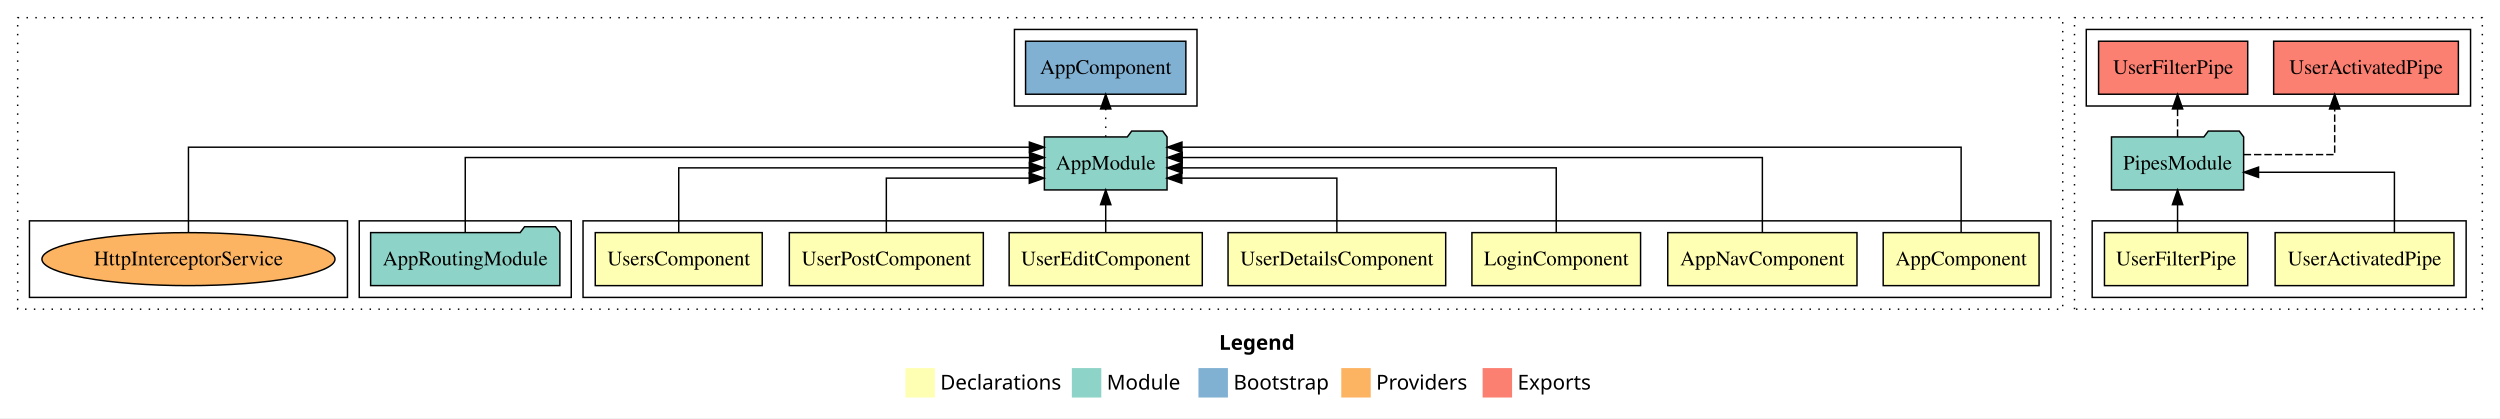
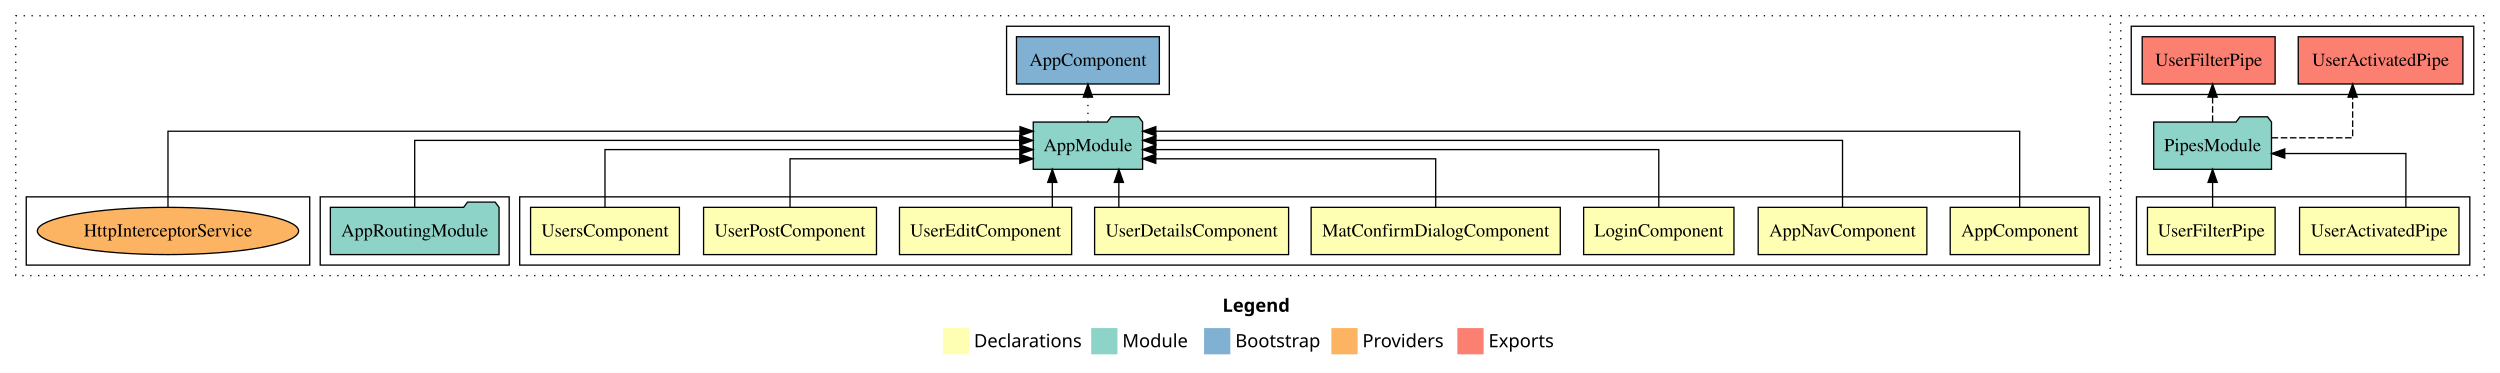
- <svg xmlns="http://www.w3.org/2000/svg" width="1698pt" height="284pt" viewBox="0.00 0.00 1698.00 284.00">
+ <svg xmlns="http://www.w3.org/2000/svg" width="1905pt" height="284pt" viewBox="0.00 0.00 1905.00 284.00">
  <g id="graph0" class="graph" transform="scale(1 1) rotate(0) translate(4 280)">
-     <polygon fill="#ffffff" stroke="transparent" points="-4,4 -4,-280 1694,-280 1694,4 -4,4" />
-     <text text-anchor="start" x="824.009" y="-42.4" font-family="sans-serif" font-weight="bold" font-size="14.00" fill="#000000">Legend</text>
-     <polygon fill="#ffffb3" stroke="transparent" points="611,-10 611,-30 631,-30 631,-10 611,-10" />
-     <text text-anchor="start" x="634.629" y="-15.4" font-family="sans-serif" font-size="14.00" fill="#000000">  Declarations</text>
-     <polygon fill="#8dd3c7" stroke="transparent" points="724,-10 724,-30 744,-30 744,-10 724,-10" />
-     <text text-anchor="start" x="747.725" y="-15.4" font-family="sans-serif" font-size="14.00" fill="#000000">  Module</text>
-     <polygon fill="#80b1d3" stroke="transparent" points="810,-10 810,-30 830,-30 830,-10 810,-10" />
-     <text text-anchor="start" x="833.781" y="-15.4" font-family="sans-serif" font-size="14.00" fill="#000000">  Bootstrap</text>
-     <polygon fill="#fdb462" stroke="transparent" points="907,-10 907,-30 927,-30 927,-10 907,-10" />
-     <text text-anchor="start" x="930.673" y="-15.4" font-family="sans-serif" font-size="14.00" fill="#000000">  Providers</text>
-     <polygon fill="#fb8072" stroke="transparent" points="1003,-10 1003,-30 1023,-30 1023,-10 1003,-10" />
-     <text text-anchor="start" x="1026.726" y="-15.4" font-family="sans-serif" font-size="14.00" fill="#000000">  Exports</text>
+     <polygon fill="#ffffff" stroke="transparent" points="-4,4 -4,-280 1901,-280 1901,4 -4,4" />
+     <text text-anchor="start" x="927.509" y="-42.4" font-family="sans-serif" font-weight="bold" font-size="14.00" fill="#000000">Legend</text>
+     <polygon fill="#ffffb3" stroke="transparent" points="714.5,-10 714.5,-30 734.5,-30 734.5,-10 714.5,-10" />
+     <text text-anchor="start" x="738.129" y="-15.4" font-family="sans-serif" font-size="14.00" fill="#000000">  Declarations</text>
+     <polygon fill="#8dd3c7" stroke="transparent" points="827.5,-10 827.5,-30 847.5,-30 847.5,-10 827.5,-10" />
+     <text text-anchor="start" x="851.225" y="-15.4" font-family="sans-serif" font-size="14.00" fill="#000000">  Module</text>
+     <polygon fill="#80b1d3" stroke="transparent" points="913.5,-10 913.5,-30 933.5,-30 933.5,-10 913.5,-10" />
+     <text text-anchor="start" x="937.281" y="-15.4" font-family="sans-serif" font-size="14.00" fill="#000000">  Bootstrap</text>
+     <polygon fill="#fdb462" stroke="transparent" points="1010.5,-10 1010.5,-30 1030.5,-30 1030.5,-10 1010.5,-10" />
+     <text text-anchor="start" x="1034.173" y="-15.4" font-family="sans-serif" font-size="14.00" fill="#000000">  Providers</text>
+     <polygon fill="#fb8072" stroke="transparent" points="1106.5,-10 1106.5,-30 1126.5,-30 1126.5,-10 1106.5,-10" />
+     <text text-anchor="start" x="1130.226" y="-15.4" font-family="sans-serif" font-size="14.00" fill="#000000">  Exports</text>
    <g id="clust1" class="cluster">
-       <polygon fill="none" stroke="#000000" stroke-dasharray="1,5" points="8,-70 8,-268 1397,-268 1397,-70 8,-70" />
+       <polygon fill="none" stroke="#000000" stroke-dasharray="1,5" points="8,-70 8,-268 1604,-268 1604,-70 8,-70" />
    </g>
    <g id="clust2" class="cluster">
-       <polygon fill="none" stroke="#000000" points="392,-78 392,-130 1389,-130 1389,-78 392,-78" />
+       <polygon fill="none" stroke="#000000" points="392,-78 392,-130 1596,-130 1596,-78 392,-78" />
    </g>
-     <g id="clust10" class="cluster">
+     <g id="clust11" class="cluster">
      <polygon fill="none" stroke="#000000" points="240,-78 240,-130 384,-130 384,-78 240,-78" />
    </g>
-     <g id="clust12" class="cluster">
-       <polygon fill="none" stroke="#000000" points="685,-208 685,-260 809,-260 809,-208 685,-208" />
+     <g id="clust13" class="cluster">
+       <polygon fill="none" stroke="#000000" points="763,-208 763,-260 887,-260 887,-208 763,-208" />
    </g>
-     <g id="clust13" class="cluster">
+     <g id="clust14" class="cluster">
      <polygon fill="none" stroke="#000000" points="16,-78 16,-130 232,-130 232,-78 16,-78" />
    </g>
-     <g id="clust20" class="cluster">
-       <polygon fill="none" stroke="#000000" stroke-dasharray="1,5" points="1405,-70 1405,-268 1682,-268 1682,-70 1405,-70" />
+     <g id="clust21" class="cluster">
+       <polygon fill="none" stroke="#000000" stroke-dasharray="1,5" points="1612,-70 1612,-268 1889,-268 1889,-70 1612,-70" />
    </g>
-     <g id="clust21" class="cluster">
-       <polygon fill="none" stroke="#000000" points="1417,-78 1417,-130 1671,-130 1671,-78 1417,-78" />
+     <g id="clust22" class="cluster">
+       <polygon fill="none" stroke="#000000" points="1624,-78 1624,-130 1878,-130 1878,-78 1624,-78" />
    </g>
-     <g id="clust25" class="cluster">
-       <polygon fill="none" stroke="#000000" points="1413,-208 1413,-260 1674,-260 1674,-208 1413,-208" />
+     <g id="clust26" class="cluster">
+       <polygon fill="none" stroke="#000000" points="1620,-208 1620,-260 1881,-260 1881,-208 1620,-208" />
    </g>
    <g id="node1" class="node">
-       <polygon fill="#ffffb3" stroke="#000000" points="1380.94,-122 1275.06,-122 1275.06,-86 1380.94,-86 1380.94,-122" />
-       <text text-anchor="middle" x="1328" y="-99.8" font-family="Times,serif" font-size="14.00" fill="#000000">AppComponent</text>
+       <polygon fill="#ffffb3" stroke="#000000" points="1587.94,-122 1482.06,-122 1482.06,-86 1587.94,-86 1587.94,-122" />
+       <text text-anchor="middle" x="1535" y="-99.8" font-family="Times,serif" font-size="14.00" fill="#000000">AppComponent</text>
    </g>
-     <g id="node8" class="node">
-       <polygon fill="#8dd3c7" stroke="#000000" points="788.657,-187 785.657,-191 764.657,-191 761.657,-187 705.343,-187 705.343,-151 788.657,-151 788.657,-187" />
-       <text text-anchor="middle" x="747" y="-164.8" font-family="Times,serif" font-size="14.00" fill="#000000">AppModule</text>
+     <g id="node9" class="node">
+       <polygon fill="#8dd3c7" stroke="#000000" points="866.657,-187 863.657,-191 842.657,-191 839.657,-187 783.343,-187 783.343,-151 866.657,-151 866.657,-187" />
+       <text text-anchor="middle" x="825" y="-164.8" font-family="Times,serif" font-size="14.00" fill="#000000">AppModule</text>
    </g>
    <g id="edge1" class="edge">
-       <path fill="none" stroke="#000000" d="M1328,-122.011C1328,-144.485 1328,-180 1328,-180 1328,-180 798.784,-180 798.784,-180" />
-       <polygon fill="#000000" stroke="#000000" points="798.784,-176.5 788.784,-180 798.784,-183.5 798.784,-176.5" />
+       <path fill="none" stroke="#000000" d="M1535,-122.011C1535,-144.485 1535,-180 1535,-180 1535,-180 876.763,-180 876.763,-180" />
+       <polygon fill="#000000" stroke="#000000" points="876.763,-176.5 866.763,-180 876.763,-183.5 876.763,-176.5" />
    </g>
    <g id="node2" class="node">
-       <polygon fill="#ffffb3" stroke="#000000" points="1257.26,-122 1128.74,-122 1128.74,-86 1257.26,-86 1257.26,-122" />
-       <text text-anchor="middle" x="1193" y="-99.8" font-family="Times,serif" font-size="14.00" fill="#000000">AppNavComponent</text>
+       <polygon fill="#ffffb3" stroke="#000000" points="1464.26,-122 1335.74,-122 1335.74,-86 1464.26,-86 1464.26,-122" />
+       <text text-anchor="middle" x="1400" y="-99.8" font-family="Times,serif" font-size="14.00" fill="#000000">AppNavComponent</text>
    </g>
    <g id="edge2" class="edge">
-       <path fill="none" stroke="#000000" d="M1193,-122.129C1193,-142.572 1193,-173 1193,-173 1193,-173 798.959,-173 798.959,-173" />
-       <polygon fill="#000000" stroke="#000000" points="798.959,-169.5 788.959,-173 798.959,-176.5 798.959,-169.5" />
+       <path fill="none" stroke="#000000" d="M1400,-122.129C1400,-142.572 1400,-173 1400,-173 1400,-173 876.816,-173 876.816,-173" />
+       <polygon fill="#000000" stroke="#000000" points="876.816,-169.5 866.816,-173 876.816,-176.5 876.816,-169.5" />
    </g>
    <g id="node3" class="node">
-       <polygon fill="#ffffb3" stroke="#000000" points="1110.276,-122 995.724,-122 995.724,-86 1110.276,-86 1110.276,-122" />
-       <text text-anchor="middle" x="1053" y="-99.8" font-family="Times,serif" font-size="14.00" fill="#000000">LoginComponent</text>
+       <polygon fill="#ffffb3" stroke="#000000" points="1317.276,-122 1202.724,-122 1202.724,-86 1317.276,-86 1317.276,-122" />
+       <text text-anchor="middle" x="1260" y="-99.8" font-family="Times,serif" font-size="14.00" fill="#000000">LoginComponent</text>
    </g>
    <g id="edge3" class="edge">
-       <path fill="none" stroke="#000000" d="M1053,-122.267C1053,-140.555 1053,-166 1053,-166 1053,-166 798.906,-166 798.906,-166" />
-       <polygon fill="#000000" stroke="#000000" points="798.906,-162.5 788.906,-166 798.906,-169.5 798.906,-162.5" />
+       <path fill="none" stroke="#000000" d="M1260,-122.267C1260,-140.555 1260,-166 1260,-166 1260,-166 876.71,-166 876.71,-166" />
+       <polygon fill="#000000" stroke="#000000" points="876.71,-162.5 866.71,-166 876.71,-169.5 876.71,-162.5" />
    </g>
    <g id="node4" class="node">
+       <polygon fill="#ffffb3" stroke="#000000" points="1184.924,-122 995.076,-122 995.076,-86 1184.924,-86 1184.924,-122" />
+       <text text-anchor="middle" x="1090" y="-99.8" font-family="Times,serif" font-size="14.00" fill="#000000">MatConfirmDialogComponent</text>
+     </g>
+     <g id="edge4" class="edge">
+       <path fill="none" stroke="#000000" d="M1090,-122.009C1090,-138.049 1090,-159 1090,-159 1090,-159 876.698,-159 876.698,-159" />
+       <polygon fill="#000000" stroke="#000000" points="876.698,-155.5 866.698,-159 876.698,-162.5 876.698,-155.5" />
+     </g>
+     <g id="node5" class="node">
      <polygon fill="#ffffb3" stroke="#000000" points="977.912,-122 830.088,-122 830.088,-86 977.912,-86 977.912,-122" />
      <text text-anchor="middle" x="904" y="-99.8" font-family="Times,serif" font-size="14.00" fill="#000000">UserDetailsComponent</text>
    </g>
-     <g id="edge4" class="edge">
-       <path fill="none" stroke="#000000" d="M904,-122.009C904,-138.049 904,-159 904,-159 904,-159 798.661,-159 798.661,-159" />
-       <polygon fill="#000000" stroke="#000000" points="798.661,-155.5 788.661,-159 798.661,-162.5 798.661,-155.5" />
+     <g id="edge5" class="edge">
+       <path fill="none" stroke="#000000" d="M848.561,-122.106C848.561,-122.106 848.561,-140.991 848.561,-140.991" />
+       <polygon fill="#000000" stroke="#000000" points="845.061,-140.991 848.561,-150.991 852.061,-140.991 845.061,-140.991" />
    </g>
-     <g id="node5" class="node">
+     <g id="node6" class="node">
      <polygon fill="#ffffb3" stroke="#000000" points="812.593,-122 681.407,-122 681.407,-86 812.593,-86 812.593,-122" />
      <text text-anchor="middle" x="747" y="-99.8" font-family="Times,serif" font-size="14.00" fill="#000000">UserEditComponent</text>
    </g>
-     <g id="edge5" class="edge">
-       <path fill="none" stroke="#000000" d="M747,-122.106C747,-122.106 747,-140.991 747,-140.991" />
-       <polygon fill="#000000" stroke="#000000" points="743.5,-140.991 747,-150.991 750.5,-140.991 743.5,-140.991" />
+     <g id="edge6" class="edge">
+       <path fill="none" stroke="#000000" d="M797.859,-122.106C797.859,-122.106 797.859,-140.991 797.859,-140.991" />
+       <polygon fill="#000000" stroke="#000000" points="794.359,-140.991 797.859,-150.991 801.359,-140.991 794.359,-140.991" />
    </g>
-     <g id="node6" class="node">
+     <g id="node7" class="node">
      <polygon fill="#ffffb3" stroke="#000000" points="663.877,-122 532.123,-122 532.123,-86 663.877,-86 663.877,-122" />
      <text text-anchor="middle" x="598" y="-99.8" font-family="Times,serif" font-size="14.00" fill="#000000">UserPostComponent</text>
    </g>
-     <g id="edge6" class="edge">
-       <path fill="none" stroke="#000000" d="M598,-122.009C598,-138.049 598,-159 598,-159 598,-159 695.099,-159 695.099,-159" />
-       <polygon fill="#000000" stroke="#000000" points="695.099,-162.5 705.099,-159 695.099,-155.5 695.099,-162.5" />
+     <g id="edge7" class="edge">
+       <path fill="none" stroke="#000000" d="M598,-122.009C598,-138.049 598,-159 598,-159 598,-159 773.1,-159 773.1,-159" />
+       <polygon fill="#000000" stroke="#000000" points="773.1,-162.5 783.1,-159 773.1,-155.5 773.1,-162.5" />
    </g>
-     <g id="node7" class="node">
+     <g id="node8" class="node">
      <polygon fill="#ffffb3" stroke="#000000" points="513.704,-122 400.296,-122 400.296,-86 513.704,-86 513.704,-122" />
      <text text-anchor="middle" x="457" y="-99.8" font-family="Times,serif" font-size="14.00" fill="#000000">UsersComponent</text>
    </g>
-     <g id="edge7" class="edge">
-       <path fill="none" stroke="#000000" d="M457,-122.267C457,-140.555 457,-166 457,-166 457,-166 695.141,-166 695.141,-166" />
-       <polygon fill="#000000" stroke="#000000" points="695.141,-169.5 705.141,-166 695.141,-162.5 695.141,-169.5" />
+     <g id="edge8" class="edge">
+       <path fill="none" stroke="#000000" d="M457,-122.267C457,-140.555 457,-166 457,-166 457,-166 773.144,-166 773.144,-166" />
+       <polygon fill="#000000" stroke="#000000" points="773.144,-169.5 783.144,-166 773.144,-162.5 773.144,-169.5" />
+     </g>
+     <g id="node11" class="node">
+       <polygon fill="#80b1d3" stroke="#000000" points="879.439,-252 770.561,-252 770.561,-216 879.439,-216 879.439,-252" />
+       <text text-anchor="middle" x="825" y="-229.8" font-family="Times,serif" font-size="14.00" fill="#000000">AppComponent </text>
+     </g>
+     <g id="edge10" class="edge">
+       <path fill="none" stroke="#000000" stroke-dasharray="1,5" d="M825,-187.106C825,-187.106 825,-205.991 825,-205.991" />
+       <polygon fill="#000000" stroke="#000000" points="821.5,-205.991 825,-215.991 828.5,-205.991 821.5,-205.991" />
    </g>
    <g id="node10" class="node">
-       <polygon fill="#80b1d3" stroke="#000000" points="801.439,-252 692.561,-252 692.561,-216 801.439,-216 801.439,-252" />
-       <text text-anchor="middle" x="747" y="-229.8" font-family="Times,serif" font-size="14.00" fill="#000000">AppComponent </text>
-     </g>
-     <g id="edge9" class="edge">
-       <path fill="none" stroke="#000000" stroke-dasharray="1,5" d="M747,-187.106C747,-187.106 747,-205.991 747,-205.991" />
-       <polygon fill="#000000" stroke="#000000" points="743.5,-205.991 747,-215.991 750.5,-205.991 743.5,-205.991" />
-     </g>
-     <g id="node9" class="node">
      <polygon fill="#8dd3c7" stroke="#000000" points="376.274,-122 373.274,-126 352.274,-126 349.274,-122 247.726,-122 247.726,-86 376.274,-86 376.274,-122" />
      <text text-anchor="middle" x="312" y="-99.8" font-family="Times,serif" font-size="14.00" fill="#000000">AppRoutingModule</text>
    </g>
-     <g id="edge8" class="edge">
-       <path fill="none" stroke="#000000" d="M312,-122.129C312,-142.572 312,-173 312,-173 312,-173 695.29,-173 695.29,-173" />
-       <polygon fill="#000000" stroke="#000000" points="695.29,-176.5 705.29,-173 695.29,-169.5 695.29,-176.5" />
+     <g id="edge9" class="edge">
+       <path fill="none" stroke="#000000" d="M312,-122.129C312,-142.572 312,-173 312,-173 312,-173 773.019,-173 773.019,-173" />
+       <polygon fill="#000000" stroke="#000000" points="773.019,-176.5 783.019,-173 773.019,-169.5 773.019,-176.5" />
    </g>
-     <g id="node11" class="node">
+     <g id="node12" class="node">
      <ellipse fill="#fdb462" stroke="#000000" cx="124" cy="-104" rx="99.533" ry="18" />
      <text text-anchor="middle" x="124" y="-99.8" font-family="Times,serif" font-size="14.00" fill="#000000">HttpInterceptorService</text>
    </g>
-     <g id="edge10" class="edge">
-       <path fill="none" stroke="#000000" d="M124,-122.011C124,-144.485 124,-180 124,-180 124,-180 695.156,-180 695.156,-180" />
-       <polygon fill="#000000" stroke="#000000" points="695.156,-183.5 705.156,-180 695.156,-176.5 695.156,-183.5" />
+     <g id="edge11" class="edge">
+       <path fill="none" stroke="#000000" d="M124,-122.011C124,-144.485 124,-180 124,-180 124,-180 773.249,-180 773.249,-180" />
+       <polygon fill="#000000" stroke="#000000" points="773.249,-183.5 783.249,-180 773.249,-176.5 773.249,-183.5" />
    </g>
-     <g id="node12" class="node">
-       <polygon fill="#ffffb3" stroke="#000000" points="1662.737,-122 1541.263,-122 1541.263,-86 1662.737,-86 1662.737,-122" />
-       <text text-anchor="middle" x="1602" y="-99.8" font-family="Times,serif" font-size="14.00" fill="#000000">UserActivatedPipe</text>
+     <g id="node13" class="node">
+       <polygon fill="#ffffb3" stroke="#000000" points="1869.737,-122 1748.263,-122 1748.263,-86 1869.737,-86 1869.737,-122" />
+       <text text-anchor="middle" x="1809" y="-99.8" font-family="Times,serif" font-size="14.00" fill="#000000">UserActivatedPipe</text>
+     </g>
+     <g id="node15" class="node">
+       <polygon fill="#8dd3c7" stroke="#000000" points="1726.882,-187 1723.882,-191 1702.882,-191 1699.882,-187 1637.118,-187 1637.118,-151 1726.882,-151 1726.882,-187" />
+       <text text-anchor="middle" x="1682" y="-164.8" font-family="Times,serif" font-size="14.00" fill="#000000">PipesModule</text>
+     </g>
+     <g id="edge12" class="edge">
+       <path fill="none" stroke="#000000" d="M1829.289,-122.022C1829.289,-139.373 1829.289,-163 1829.289,-163 1829.289,-163 1736.992,-163 1736.992,-163" />
+       <polygon fill="#000000" stroke="#000000" points="1736.992,-159.5 1726.992,-163 1736.992,-166.5 1736.992,-159.5" />
    </g>
    <g id="node14" class="node">
-       <polygon fill="#8dd3c7" stroke="#000000" points="1519.882,-187 1516.882,-191 1495.882,-191 1492.882,-187 1430.118,-187 1430.118,-151 1519.882,-151 1519.882,-187" />
-       <text text-anchor="middle" x="1475" y="-164.8" font-family="Times,serif" font-size="14.00" fill="#000000">PipesModule</text>
-     </g>
-     <g id="edge11" class="edge">
-       <path fill="none" stroke="#000000" d="M1622.289,-122.022C1622.289,-139.373 1622.289,-163 1622.289,-163 1622.289,-163 1529.992,-163 1529.992,-163" />
-       <polygon fill="#000000" stroke="#000000" points="1529.992,-159.5 1519.992,-163 1529.992,-166.5 1529.992,-159.5" />
-     </g>
-     <g id="node13" class="node">
-       <polygon fill="#ffffb3" stroke="#000000" points="1522.644,-122 1425.356,-122 1425.356,-86 1522.644,-86 1522.644,-122" />
-       <text text-anchor="middle" x="1474" y="-99.8" font-family="Times,serif" font-size="14.00" fill="#000000">UserFilterPipe</text>
-     </g>
-     <g id="edge12" class="edge">
-       <path fill="none" stroke="#000000" d="M1475,-122.106C1475,-122.106 1475,-140.991 1475,-140.991" />
-       <polygon fill="#000000" stroke="#000000" points="1471.5,-140.991 1475,-150.991 1478.5,-140.991 1471.5,-140.991" />
-     </g>
-     <g id="node15" class="node">
-       <polygon fill="#fb8072" stroke="#000000" points="1665.737,-252 1540.263,-252 1540.263,-216 1665.737,-216 1665.737,-252" />
-       <text text-anchor="middle" x="1603" y="-229.8" font-family="Times,serif" font-size="14.00" fill="#000000">UserActivatedPipe </text>
+       <polygon fill="#ffffb3" stroke="#000000" points="1729.644,-122 1632.356,-122 1632.356,-86 1729.644,-86 1729.644,-122" />
+       <text text-anchor="middle" x="1681" y="-99.8" font-family="Times,serif" font-size="14.00" fill="#000000">UserFilterPipe</text>
    </g>
    <g id="edge13" class="edge">
-       <path fill="none" stroke="#000000" stroke-dasharray="5,2" d="M1519.946,-175C1549.109,-175 1581.711,-175 1581.711,-175 1581.711,-175 1581.711,-205.977 1581.711,-205.977" />
-       <polygon fill="#000000" stroke="#000000" points="1578.211,-205.977 1581.711,-215.977 1585.211,-205.977 1578.211,-205.977" />
+       <path fill="none" stroke="#000000" d="M1682,-122.106C1682,-122.106 1682,-140.991 1682,-140.991" />
+       <polygon fill="#000000" stroke="#000000" points="1678.5,-140.991 1682,-150.991 1685.5,-140.991 1678.5,-140.991" />
    </g>
    <g id="node16" class="node">
-       <polygon fill="#fb8072" stroke="#000000" points="1522.644,-252 1421.356,-252 1421.356,-216 1522.644,-216 1522.644,-252" />
-       <text text-anchor="middle" x="1472" y="-229.8" font-family="Times,serif" font-size="14.00" fill="#000000">UserFilterPipe </text>
+       <polygon fill="#fb8072" stroke="#000000" points="1872.737,-252 1747.263,-252 1747.263,-216 1872.737,-216 1872.737,-252" />
+       <text text-anchor="middle" x="1810" y="-229.8" font-family="Times,serif" font-size="14.00" fill="#000000">UserActivatedPipe </text>
    </g>
    <g id="edge14" class="edge">
-       <path fill="none" stroke="#000000" stroke-dasharray="5,2" d="M1475,-187.106C1475,-187.106 1475,-205.991 1475,-205.991" />
-       <polygon fill="#000000" stroke="#000000" points="1471.5,-205.991 1475,-215.991 1478.5,-205.991 1471.5,-205.991" />
+       <path fill="none" stroke="#000000" stroke-dasharray="5,2" d="M1726.946,-175C1756.109,-175 1788.711,-175 1788.711,-175 1788.711,-175 1788.711,-205.977 1788.711,-205.977" />
+       <polygon fill="#000000" stroke="#000000" points="1785.211,-205.977 1788.711,-215.977 1792.211,-205.977 1785.211,-205.977" />
+     </g>
+     <g id="node17" class="node">
+       <polygon fill="#fb8072" stroke="#000000" points="1729.644,-252 1628.356,-252 1628.356,-216 1729.644,-216 1729.644,-252" />
+       <text text-anchor="middle" x="1679" y="-229.8" font-family="Times,serif" font-size="14.00" fill="#000000">UserFilterPipe </text>
+     </g>
+     <g id="edge15" class="edge">
+       <path fill="none" stroke="#000000" stroke-dasharray="5,2" d="M1682,-187.106C1682,-187.106 1682,-205.991 1682,-205.991" />
+       <polygon fill="#000000" stroke="#000000" points="1678.5,-205.991 1682,-215.991 1685.5,-205.991 1678.5,-205.991" />
    </g>
  </g>
</svg>
